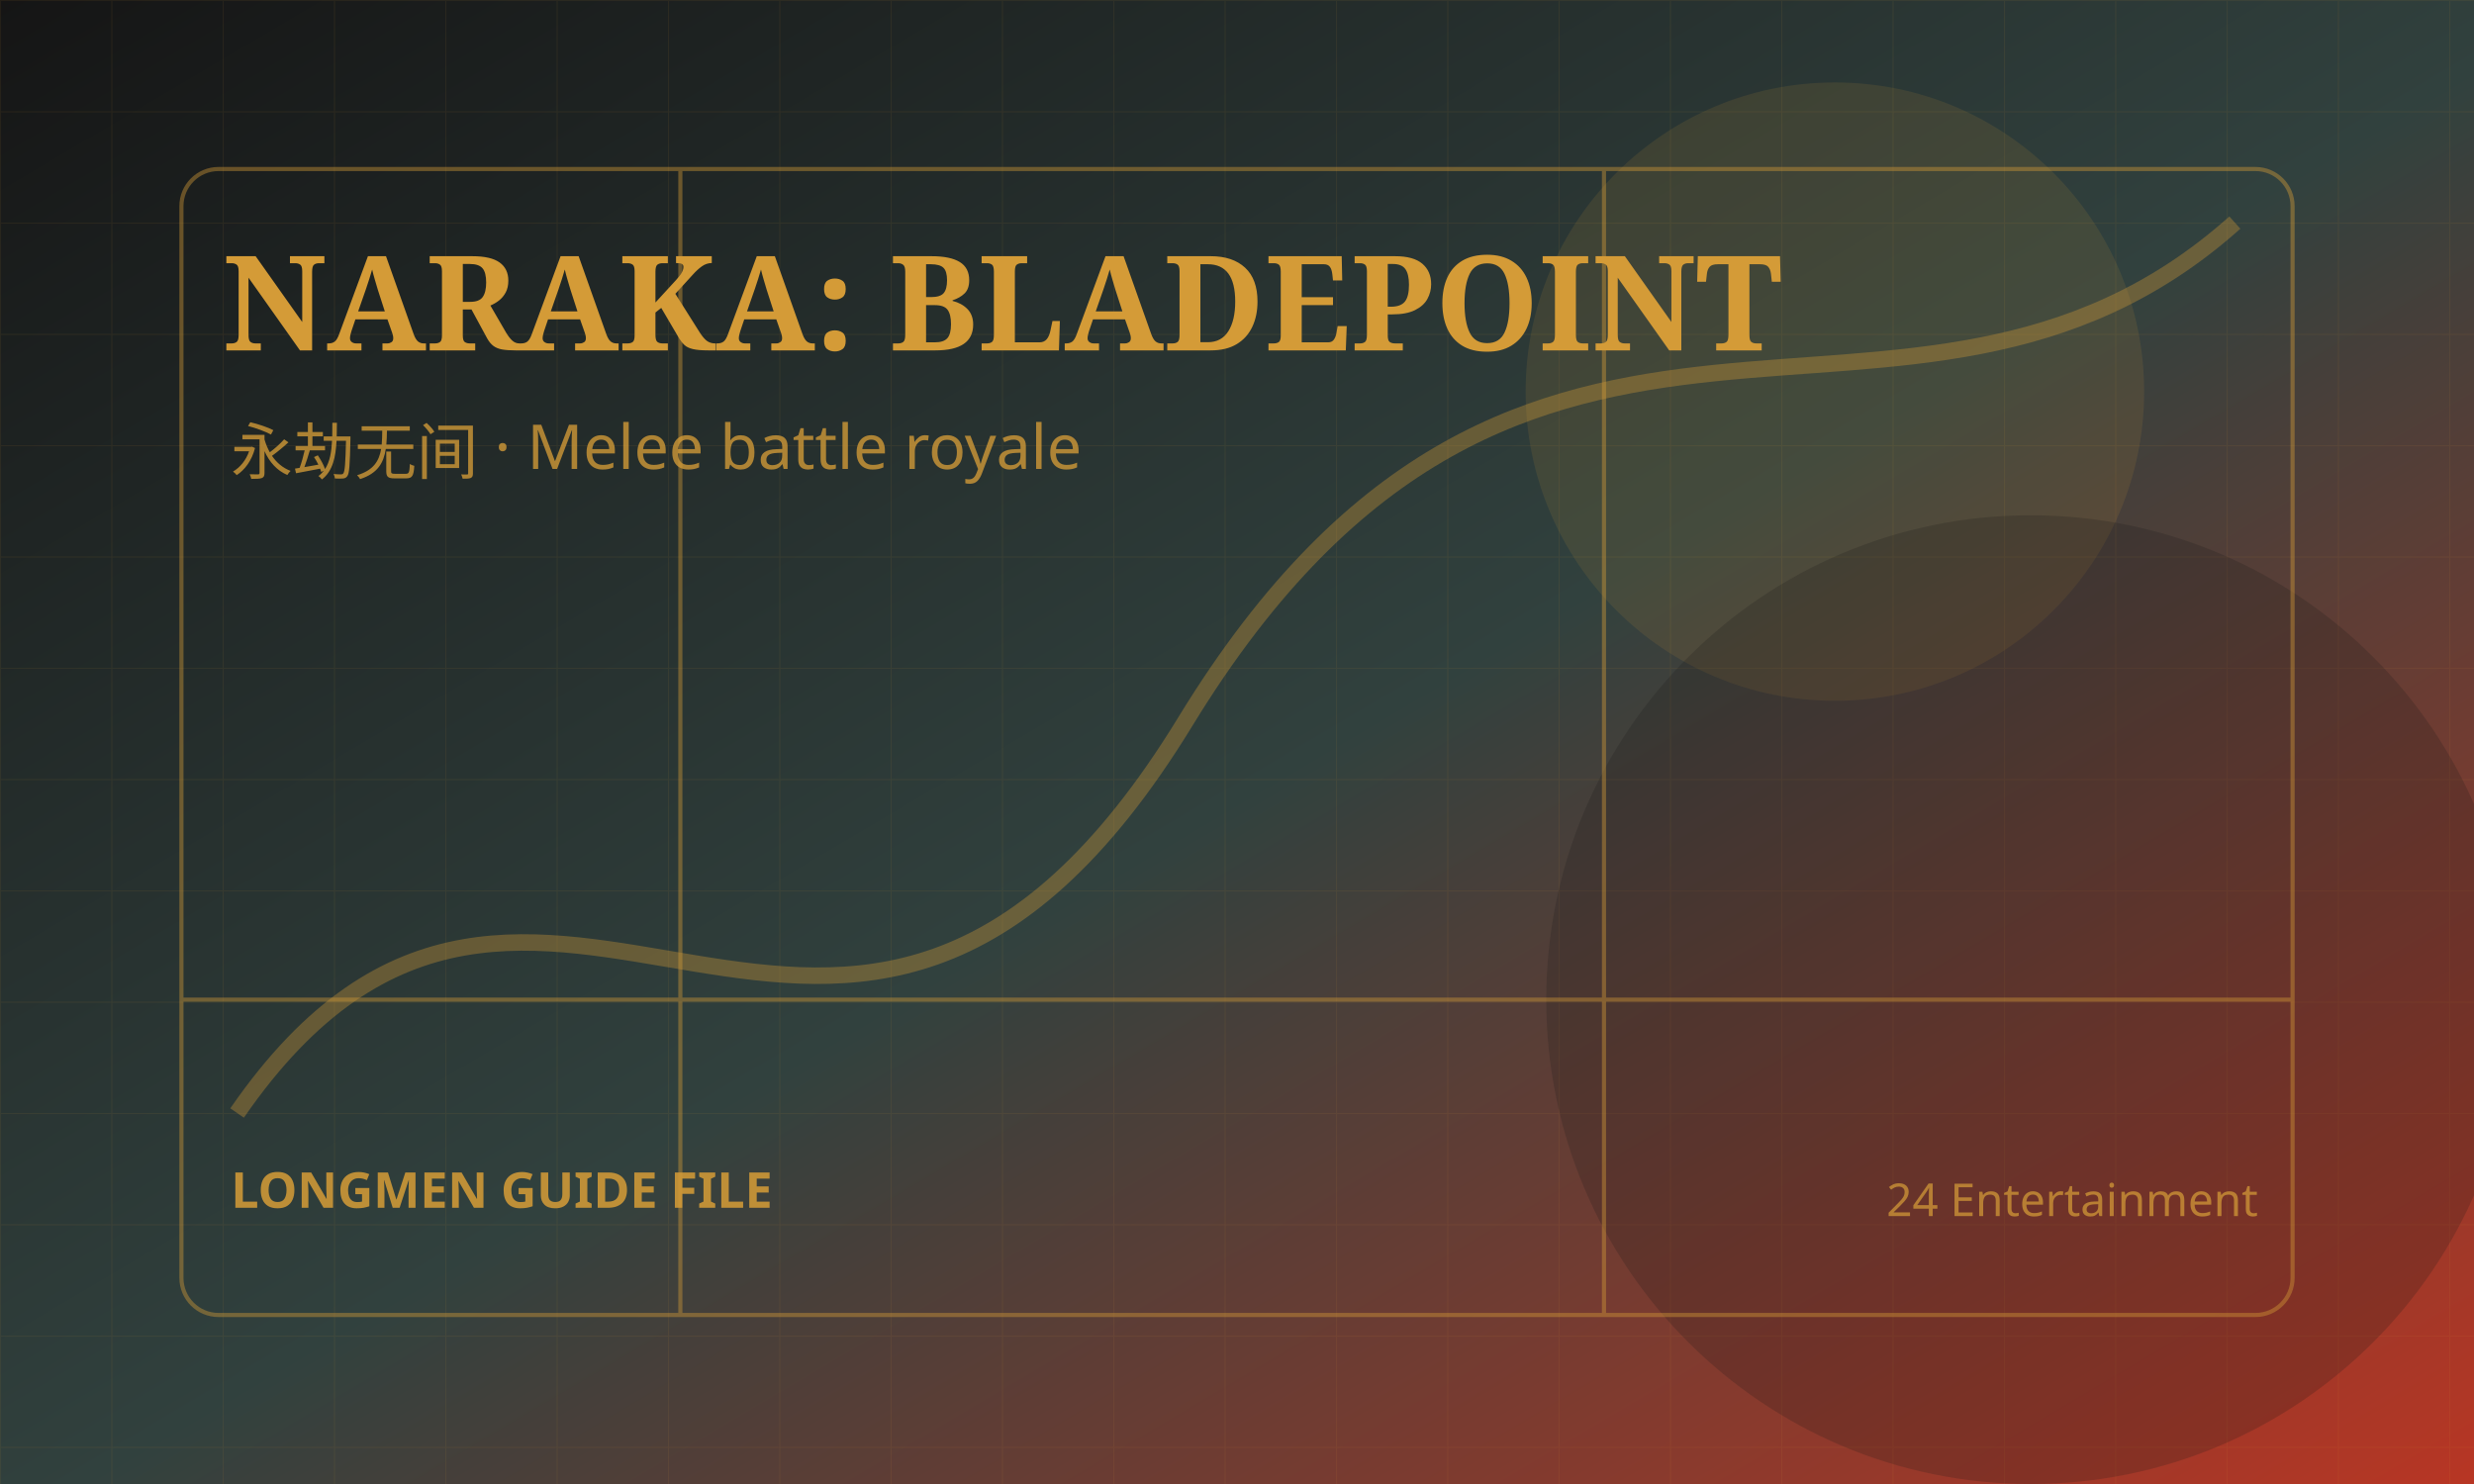
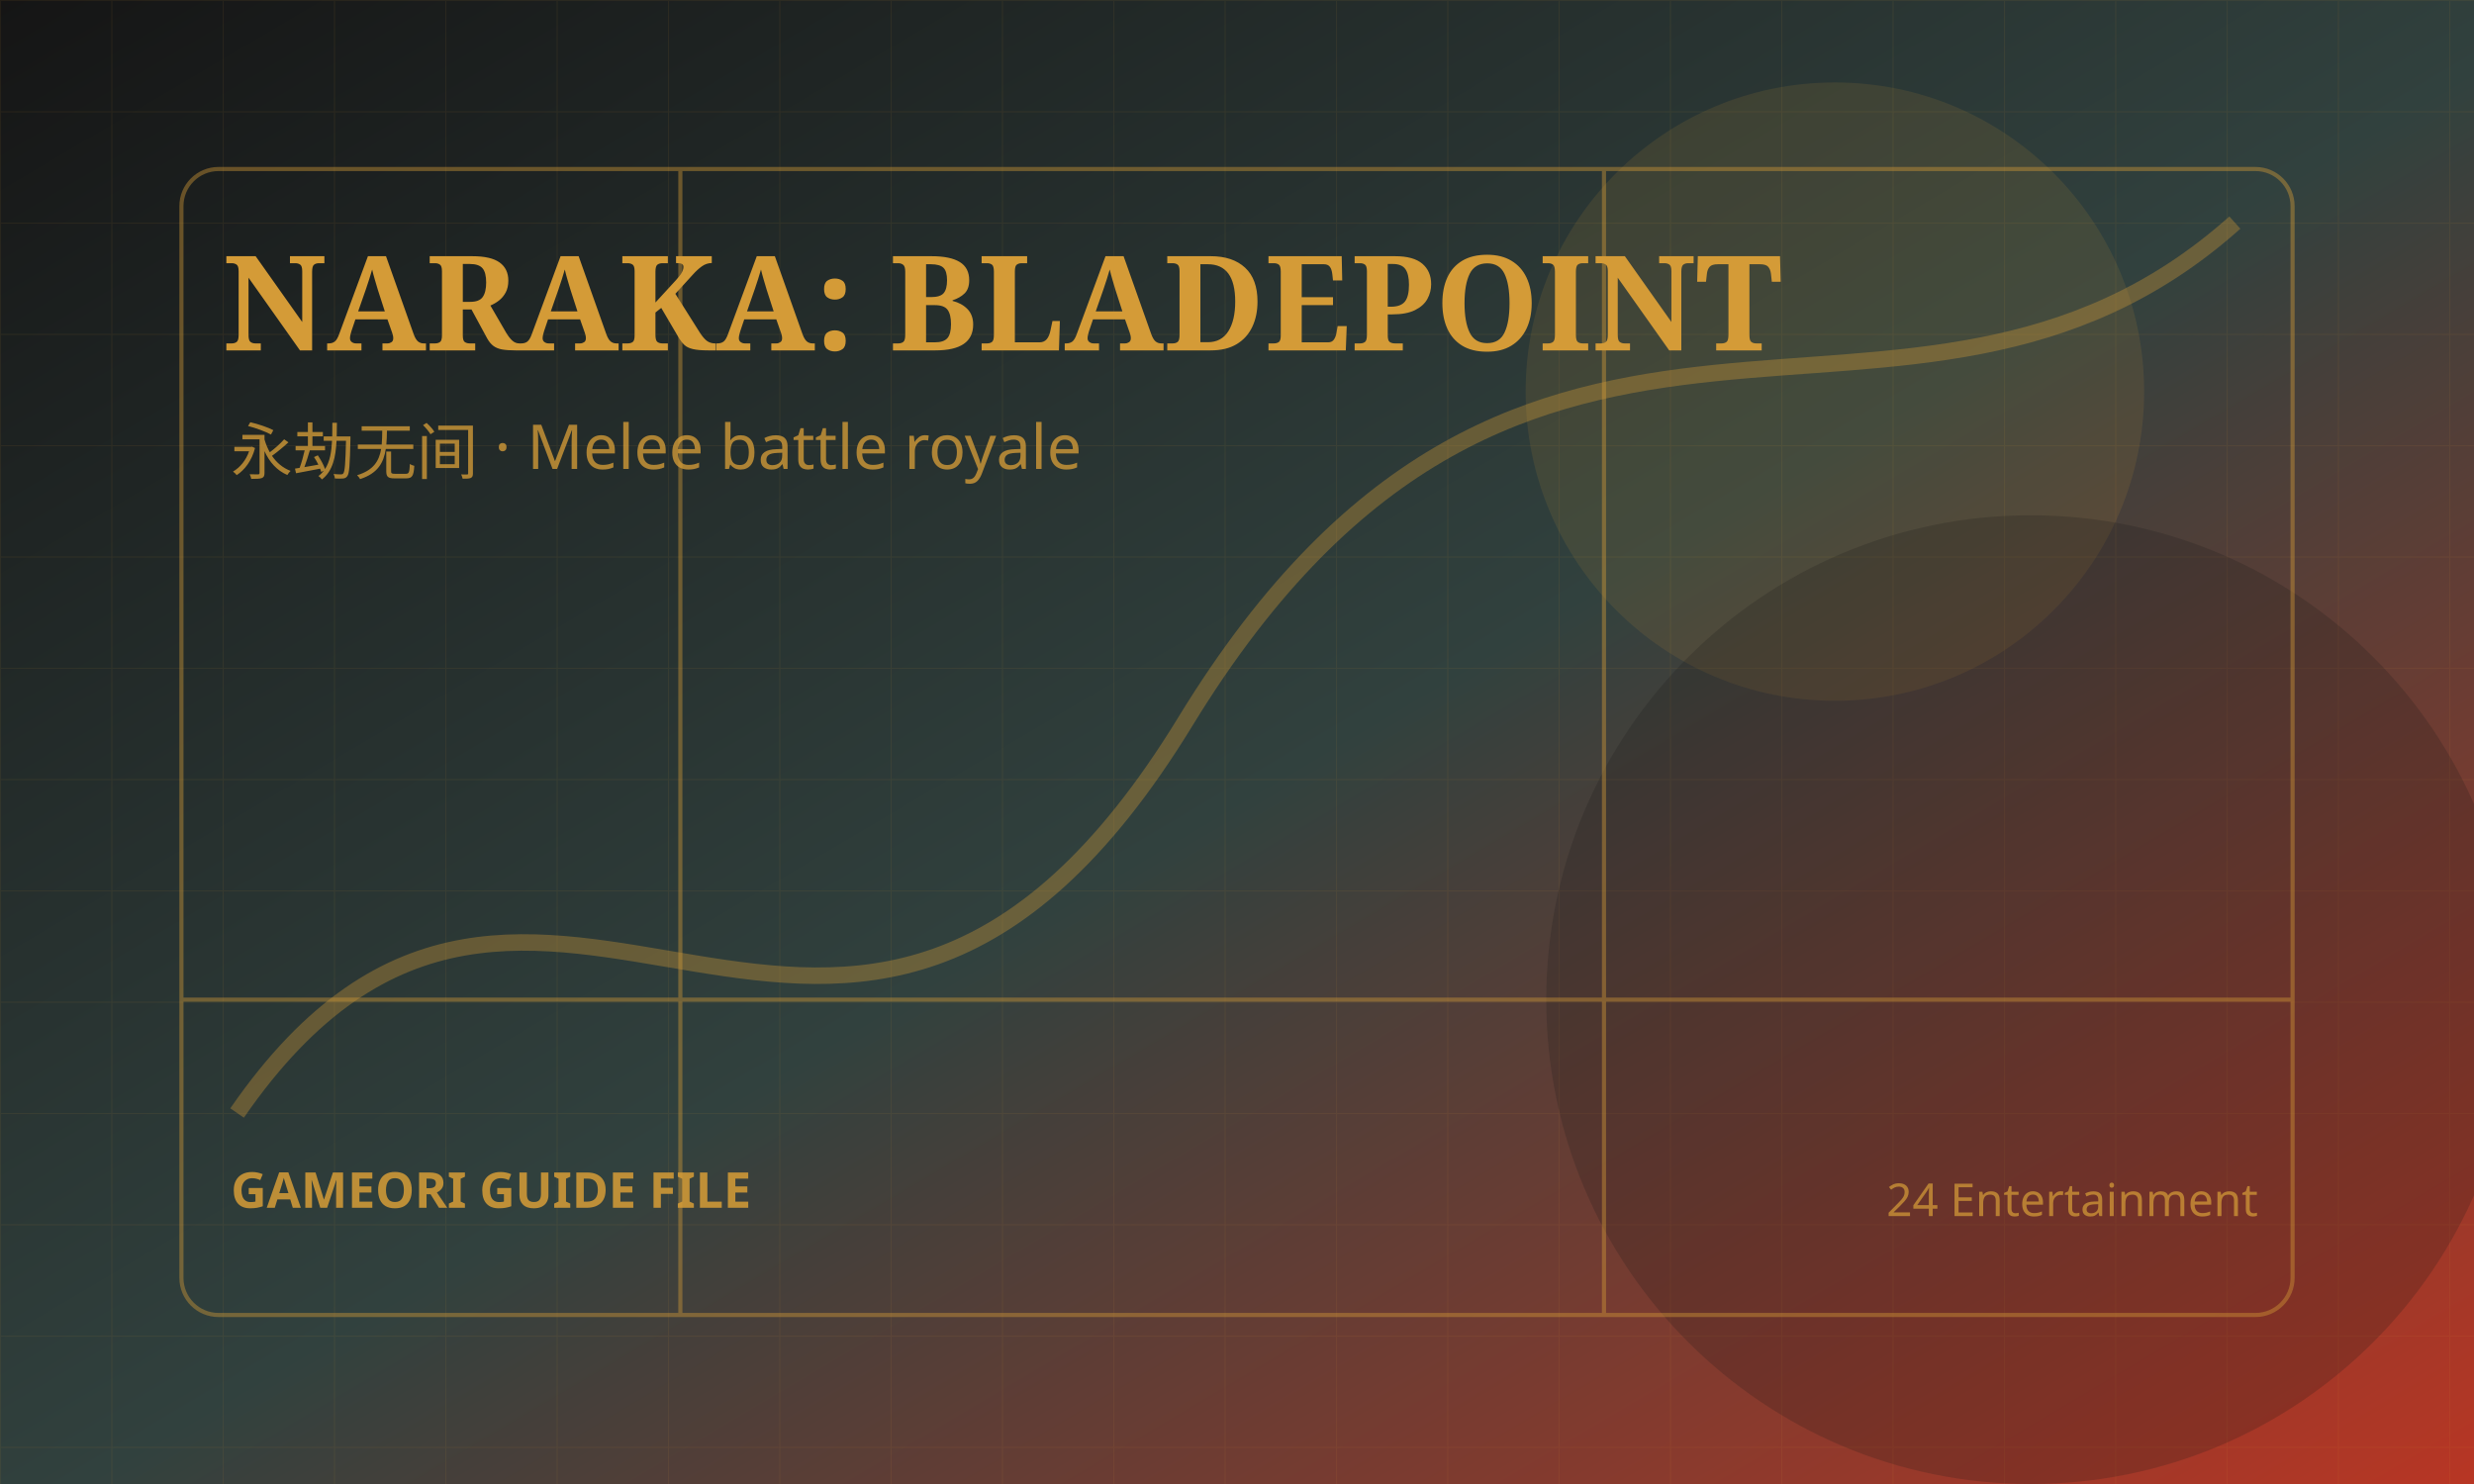
<svg xmlns="http://www.w3.org/2000/svg" width="1200" height="720" viewBox="0 0 1200 720" role="img" aria-labelledby="title desc">
  <defs>
    <linearGradient id="bg" x1="0" y1="0" x2="1" y2="1">
      <stop offset="0%" stop-color="#151515" />
      <stop offset="52%" stop-color="#31413e" />
      <stop offset="100%" stop-color="#b83624" />
    </linearGradient>
    <pattern id="grid" width="54" height="54" patternUnits="userSpaceOnUse">
      <path d="M54 0H0V54" fill="none" stroke="#d49b37" stroke-opacity=".08" />
    </pattern>
  </defs>
  <rect width="1200" height="720" fill="url(#bg)" />
  <rect width="1200" height="720" fill="url(#grid)" />
  <circle cx="890" cy="190" r="150" fill="#d49b37" opacity=".12" />
  <circle cx="985" cy="485" r="235" fill="#151515" opacity=".2" />
  <path d="M115 540 C260 330 410 620 575 350 S925 250 1084 108" fill="none" stroke="#d49b37" stroke-opacity=".35" stroke-width="8" />
  <g fill="none" stroke="#d49b37" stroke-width="2" opacity=".42">
    <rect x="88" y="82" width="1024" height="556" rx="18" />
    <path d="M88 485H1112M330 82V638M778 82V638" />
  </g>
  <text x="108" y="170" fill="#d49b37" font-family="Georgia, 'Songti SC', serif" font-size="64" font-weight="800">NARAKA: BLADEPOINT</text>
  <text x="112" y="230" fill="#d49b37" opacity=".78" font-family="'Avenir Next', 'Segoe UI', sans-serif" font-size="30">永劫无间 · Melee battle royale</text>
-   <text x="112" y="586" fill="#d49b37" opacity=".86" font-family="'Avenir Next', 'Segoe UI', sans-serif" font-size="24" font-weight="800">LONGMEN GUIDE FILE</text>
+   <text x="112" y="586" fill="#d49b37" opacity=".86" font-family="'Avenir Next', 'Segoe UI', sans-serif" font-size="24" font-weight="800">GAMEORI GUIDE FILE</text>
  <text x="915" y="590" fill="#d49b37" opacity=".72" font-family="'Avenir Next', 'Segoe UI', sans-serif" font-size="22">24 Entertainment</text>
</svg>
